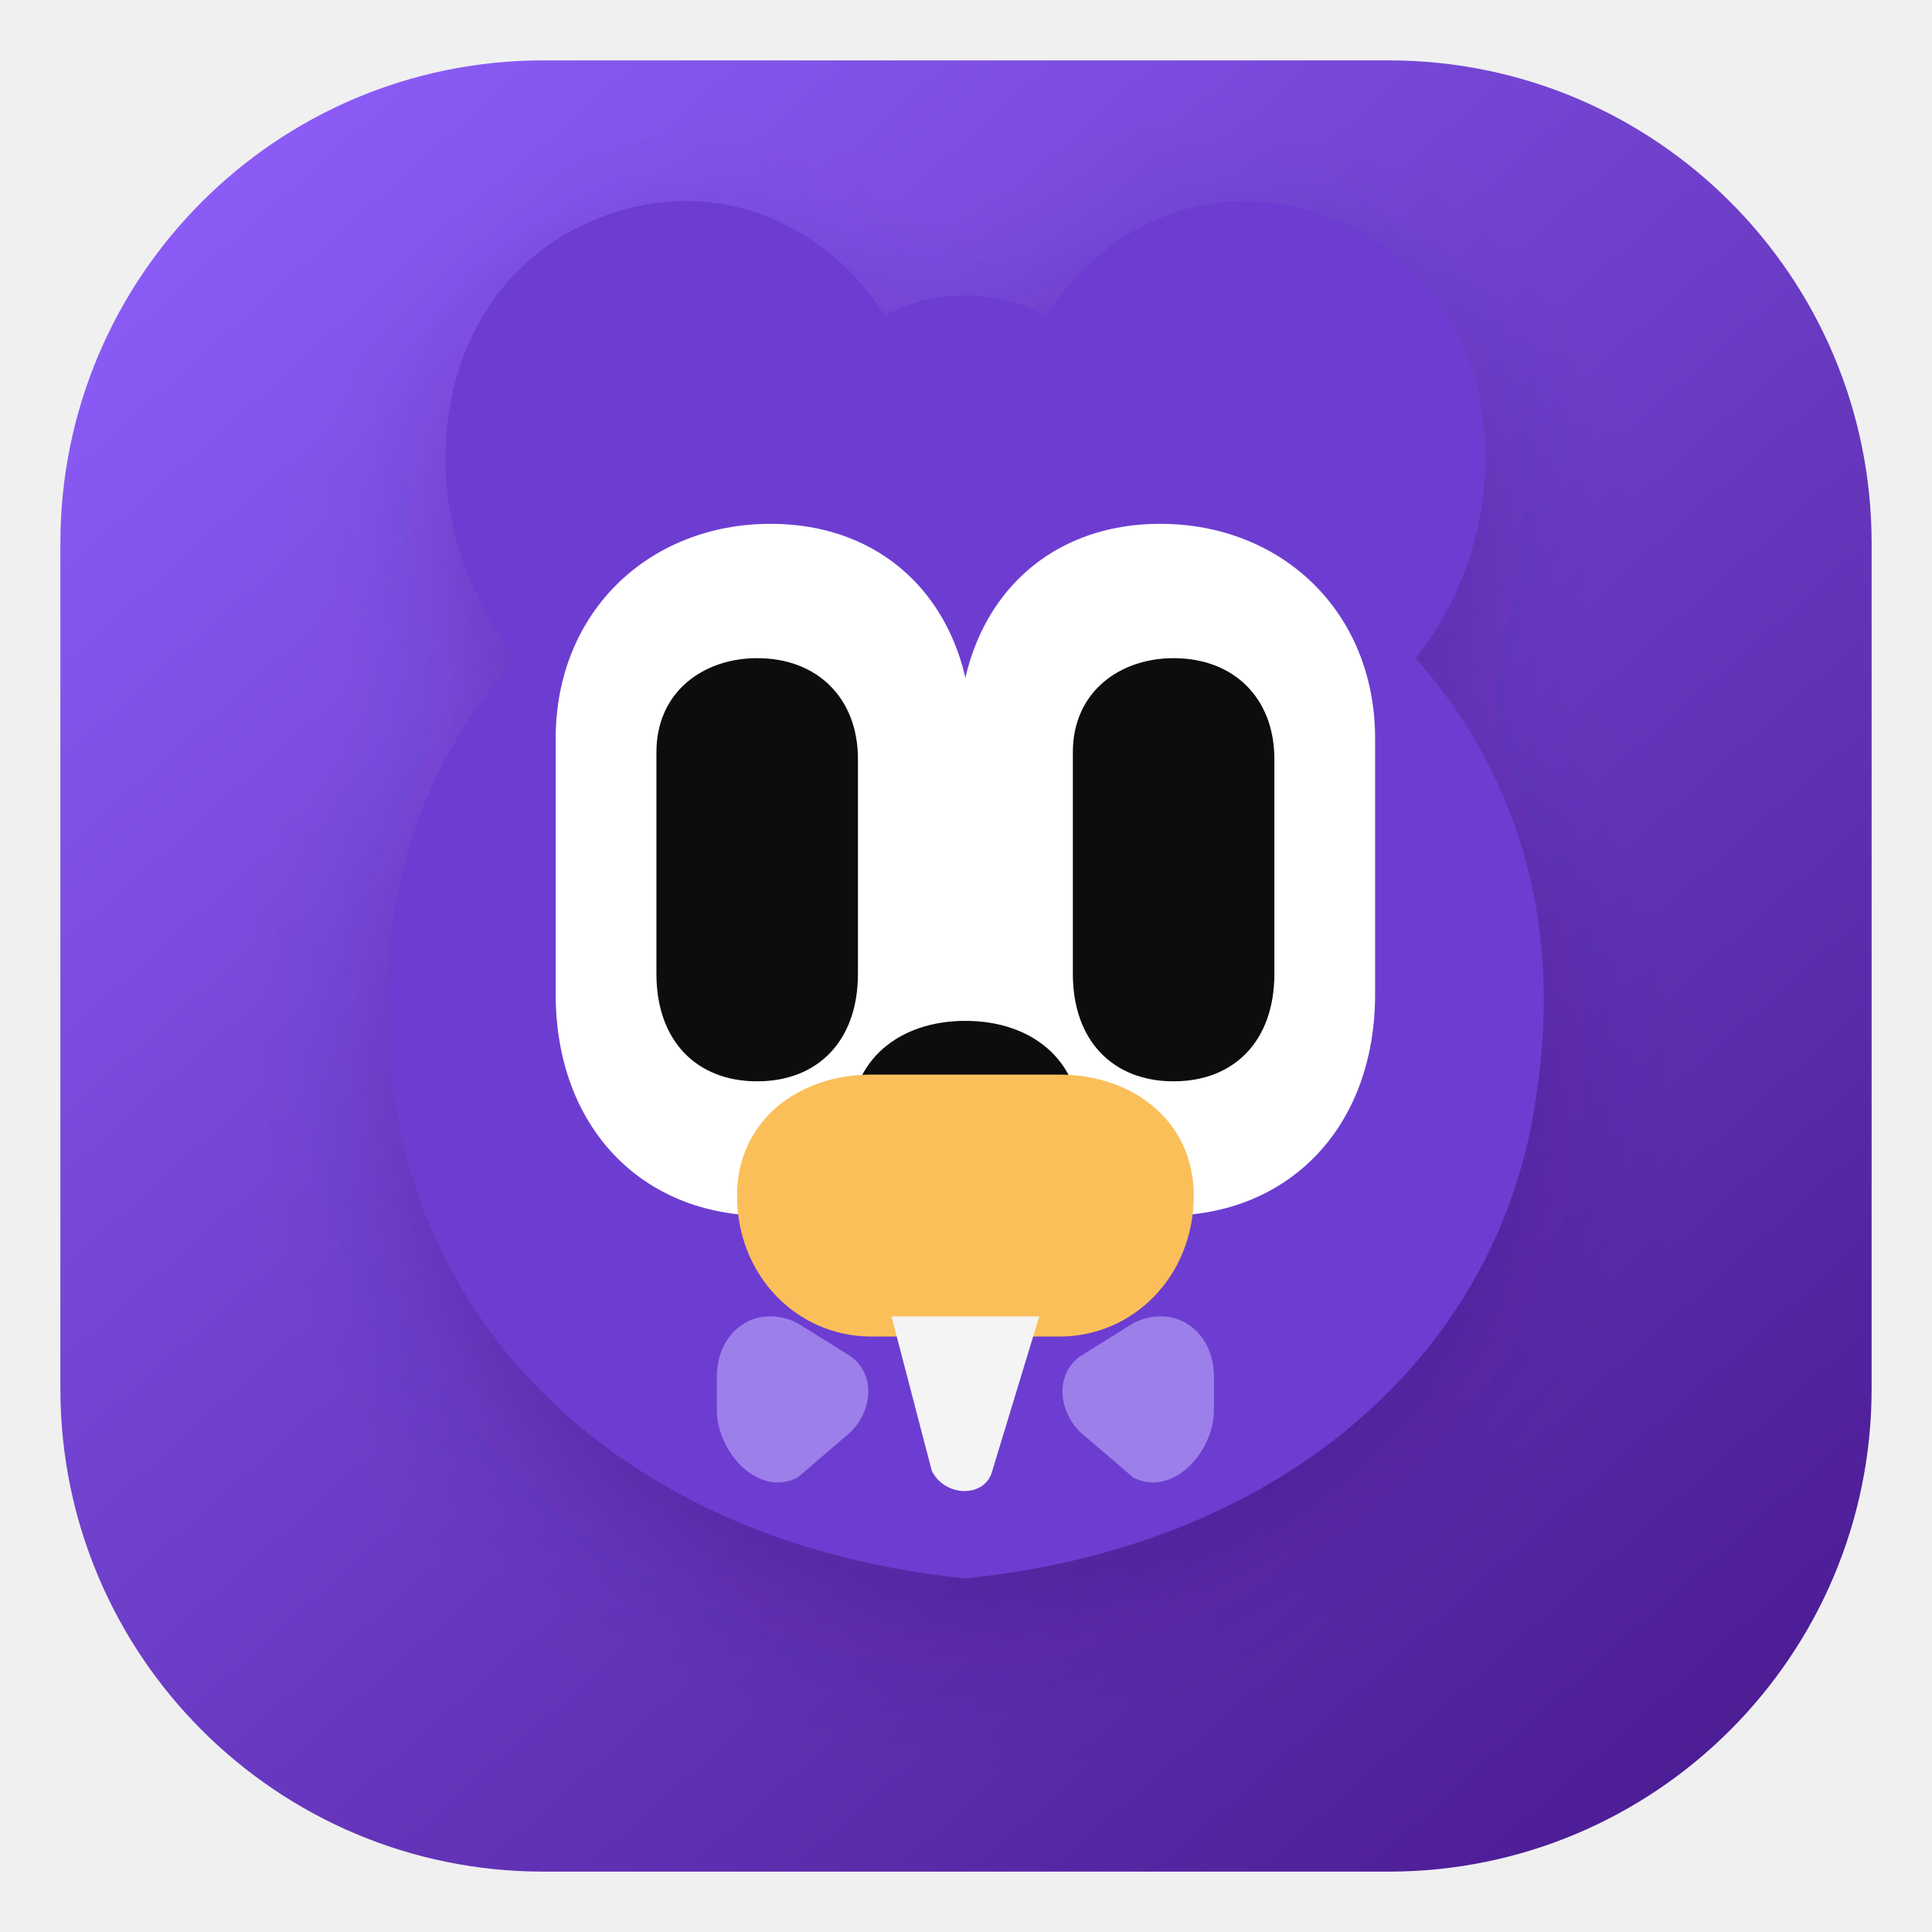
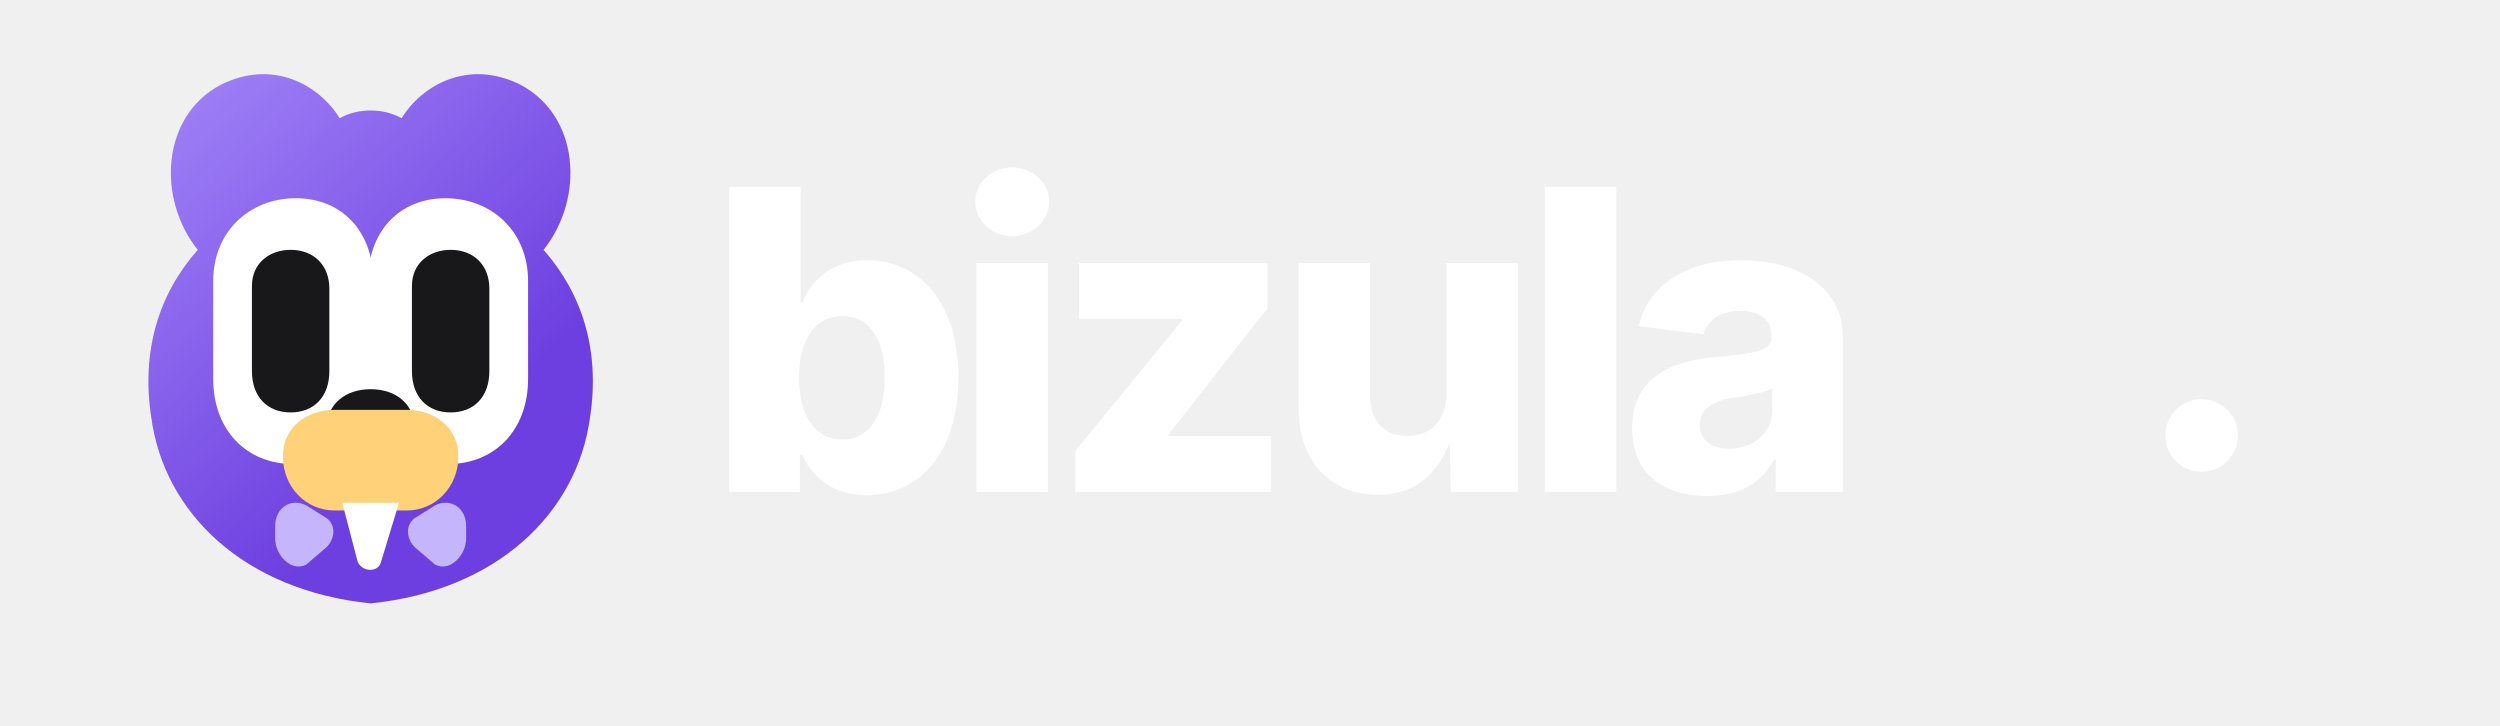
- <svg xmlns="http://www.w3.org/2000/svg" viewBox="0 0 256 256" fill="none">
+ <svg xmlns="http://www.w3.org/2000/svg" viewBox="0 0 620 180" fill="none" role="img" aria-labelledby="bizulaLogoLightTitle">
  <defs>
-     <linearGradient id="faviconPurple" x1="32" y1="20" x2="224" y2="236" gradientUnits="userSpaceOnUse">
-       <stop stop-color="#8B5CF6" />
-       <stop offset="1" stop-color="#4C1D95" />
+     <linearGradient id="bizulaLogoLightPurple" x1="25" y1="15" x2="155" y2="165" gradientUnits="userSpaceOnUse">
+       <stop stop-color="#A78BFA" />
+       <stop offset="1" stop-color="#6D3FE0" />
    </linearGradient>
-     <filter id="faviconShadow" x="-20%" y="-20%" width="140%" height="140%">
-       <feDropShadow dx="0" dy="8" stdDeviation="10" flood-color="#2E1065" flood-opacity="0.25" />
-     </filter>
  </defs>
-   <rect x="8" y="8" width="240" height="240" rx="64" fill="url(#faviconPurple)" />
-   <g transform="translate(14 8) scale(0.89)" filter="url(#faviconShadow)">
-     <path d="M61 89C45 69 47 37 70 25C90 15 108 25 116 38C123 34 133 34 140 38C148 25 166 15 186 25C209 37 211 69 195 89C210 106 217 128 213 154C208 191 177 221 128 226C79 221 48 191 43 154C39 128 46 106 61 89Z" fill="#6D3ED1" />
+   <g transform="translate(10 5) scale(0.64)">
+     <path d="M61 89C45 69 47 37 70 25C90 15 108 25 116 38C123 34 133 34 140 38C148 25 166 15 186 25C209 37 211 69 195 89C210 106 217 128 213 154C208 191 177 221 128 226C79 221 48 191 43 154C39 128 46 106 61 89Z" fill="url(#bizulaLogoLightPurple)" />
    <path d="M67 101C67 82 81 69 99 69C117 69 129 82 129 101V139C129 159 115 172 98 172C80 172 67 159 67 139V101Z" fill="#FFFFFF" />
    <path d="M127 101C127 82 139 69 157 69C175 69 189 82 189 101V139C189 159 176 172 158 172C141 172 127 159 127 139V101Z" fill="#FFFFFF" />
-     <path d="M82 103C82 94 89 89 97 89C106 89 112 95 112 104V136C112 146 106 152 97 152C88 152 82 146 82 136V103Z" fill="#09090B" />
-     <path d="M144 103C144 94 151 89 159 89C168 89 174 95 174 104V136C174 146 168 152 159 152C150 152 144 146 144 136V103Z" fill="#09090B" />
-     <path d="M111 158C111 149 118 143 128 143C138 143 145 149 145 158C145 168 137 176 128 176C119 176 111 168 111 158Z" fill="#09090B" />
-     <path d="M94 169C94 158 103 151 114 151H142C153 151 162 158 162 169C162 181 153 190 142 190H114C103 190 94 181 94 169Z" fill="#FBBF5A" />
-     <path d="M117 187H139L132 210C131 214 125 214 123 210L117 187Z" fill="#F4F4F5" />
-     <path d="M91 196C91 189 97 185 103 188L111 193C115 196 114 202 110 205L103 211C97 214 91 207 91 201V196Z" fill="#C4B5FD" opacity="0.55" />
-     <path d="M145 193L153 188C159 185 165 189 165 196V201C165 207 159 214 153 211L146 205C142 202 141 196 145 193Z" fill="#C4B5FD" opacity="0.55" />
+     <path d="M82 103C82 94 89 89 97 89C106 89 112 95 112 104V136C112 146 106 152 97 152C88 152 82 146 82 136V103Z" fill="#18181B" />
+     <path d="M144 103C144 94 151 89 159 89C168 89 174 95 174 104V136C174 146 168 152 159 152C150 152 144 146 144 136V103Z" fill="#18181B" />
+     <path d="M111 158C111 149 118 143 128 143C138 143 145 149 145 158C145 168 137 176 128 176C119 176 111 168 111 158Z" fill="#18181B" />
+     <path d="M94 169C94 158 103 151 114 151H142C153 151 162 158 162 169C162 181 153 190 142 190H114C103 190 94 181 94 169Z" fill="#FFD27A" />
+     <path d="M117 187H139L132 210C131 214 125 214 123 210L117 187Z" fill="#FFFFFF" />
+     <path d="M91 196C91 189 97 185 103 188L111 193C115 196 114 202 110 205L103 211C97 214 91 207 91 201V196Z" fill="#C4B5FD" />
+     <path d="M145 193L153 188C159 185 165 189 165 196V201C165 207 159 214 153 211L146 205C142 202 141 196 145 193Z" fill="#C4B5FD" />
  </g>
+   <text x="175" y="122" fill="#FFFFFF" font-family="Inter, Arial, sans-serif" font-size="104" font-weight="800" letter-spacing="-5">
+     bizula
+   </text>
+   <circle cx="546" cy="108" r="9" fill="#FFFFFF" />
</svg>
